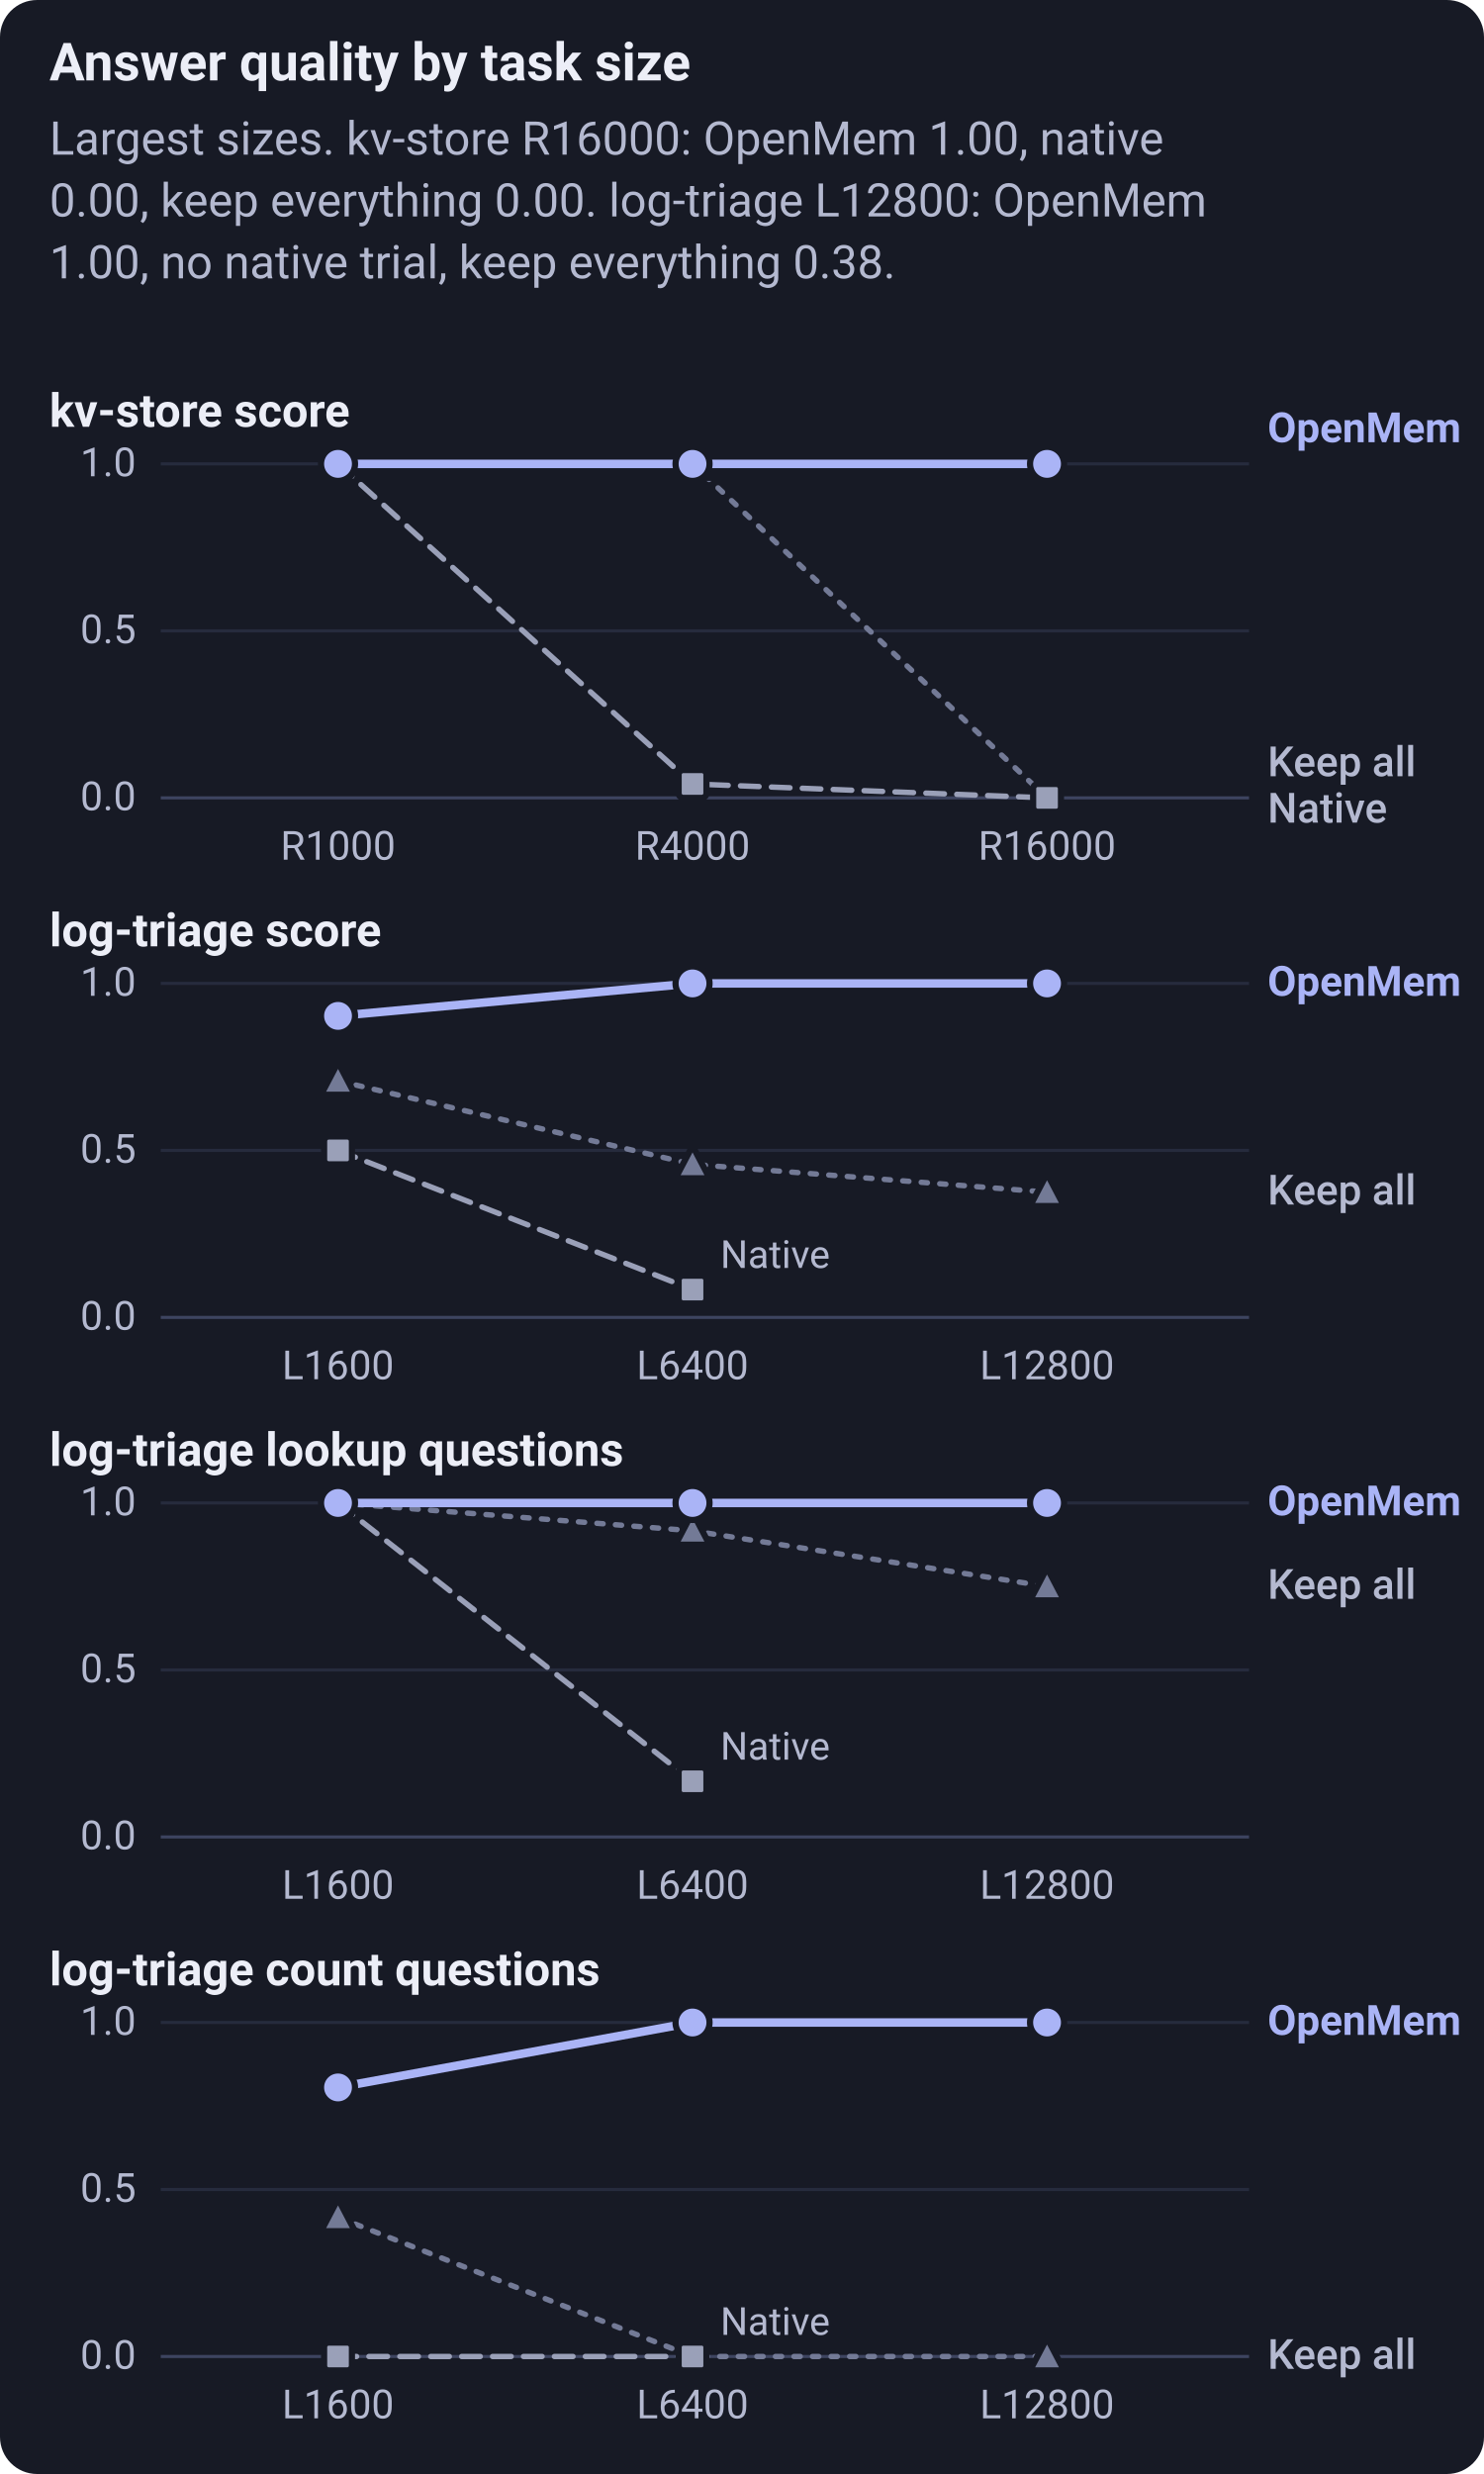
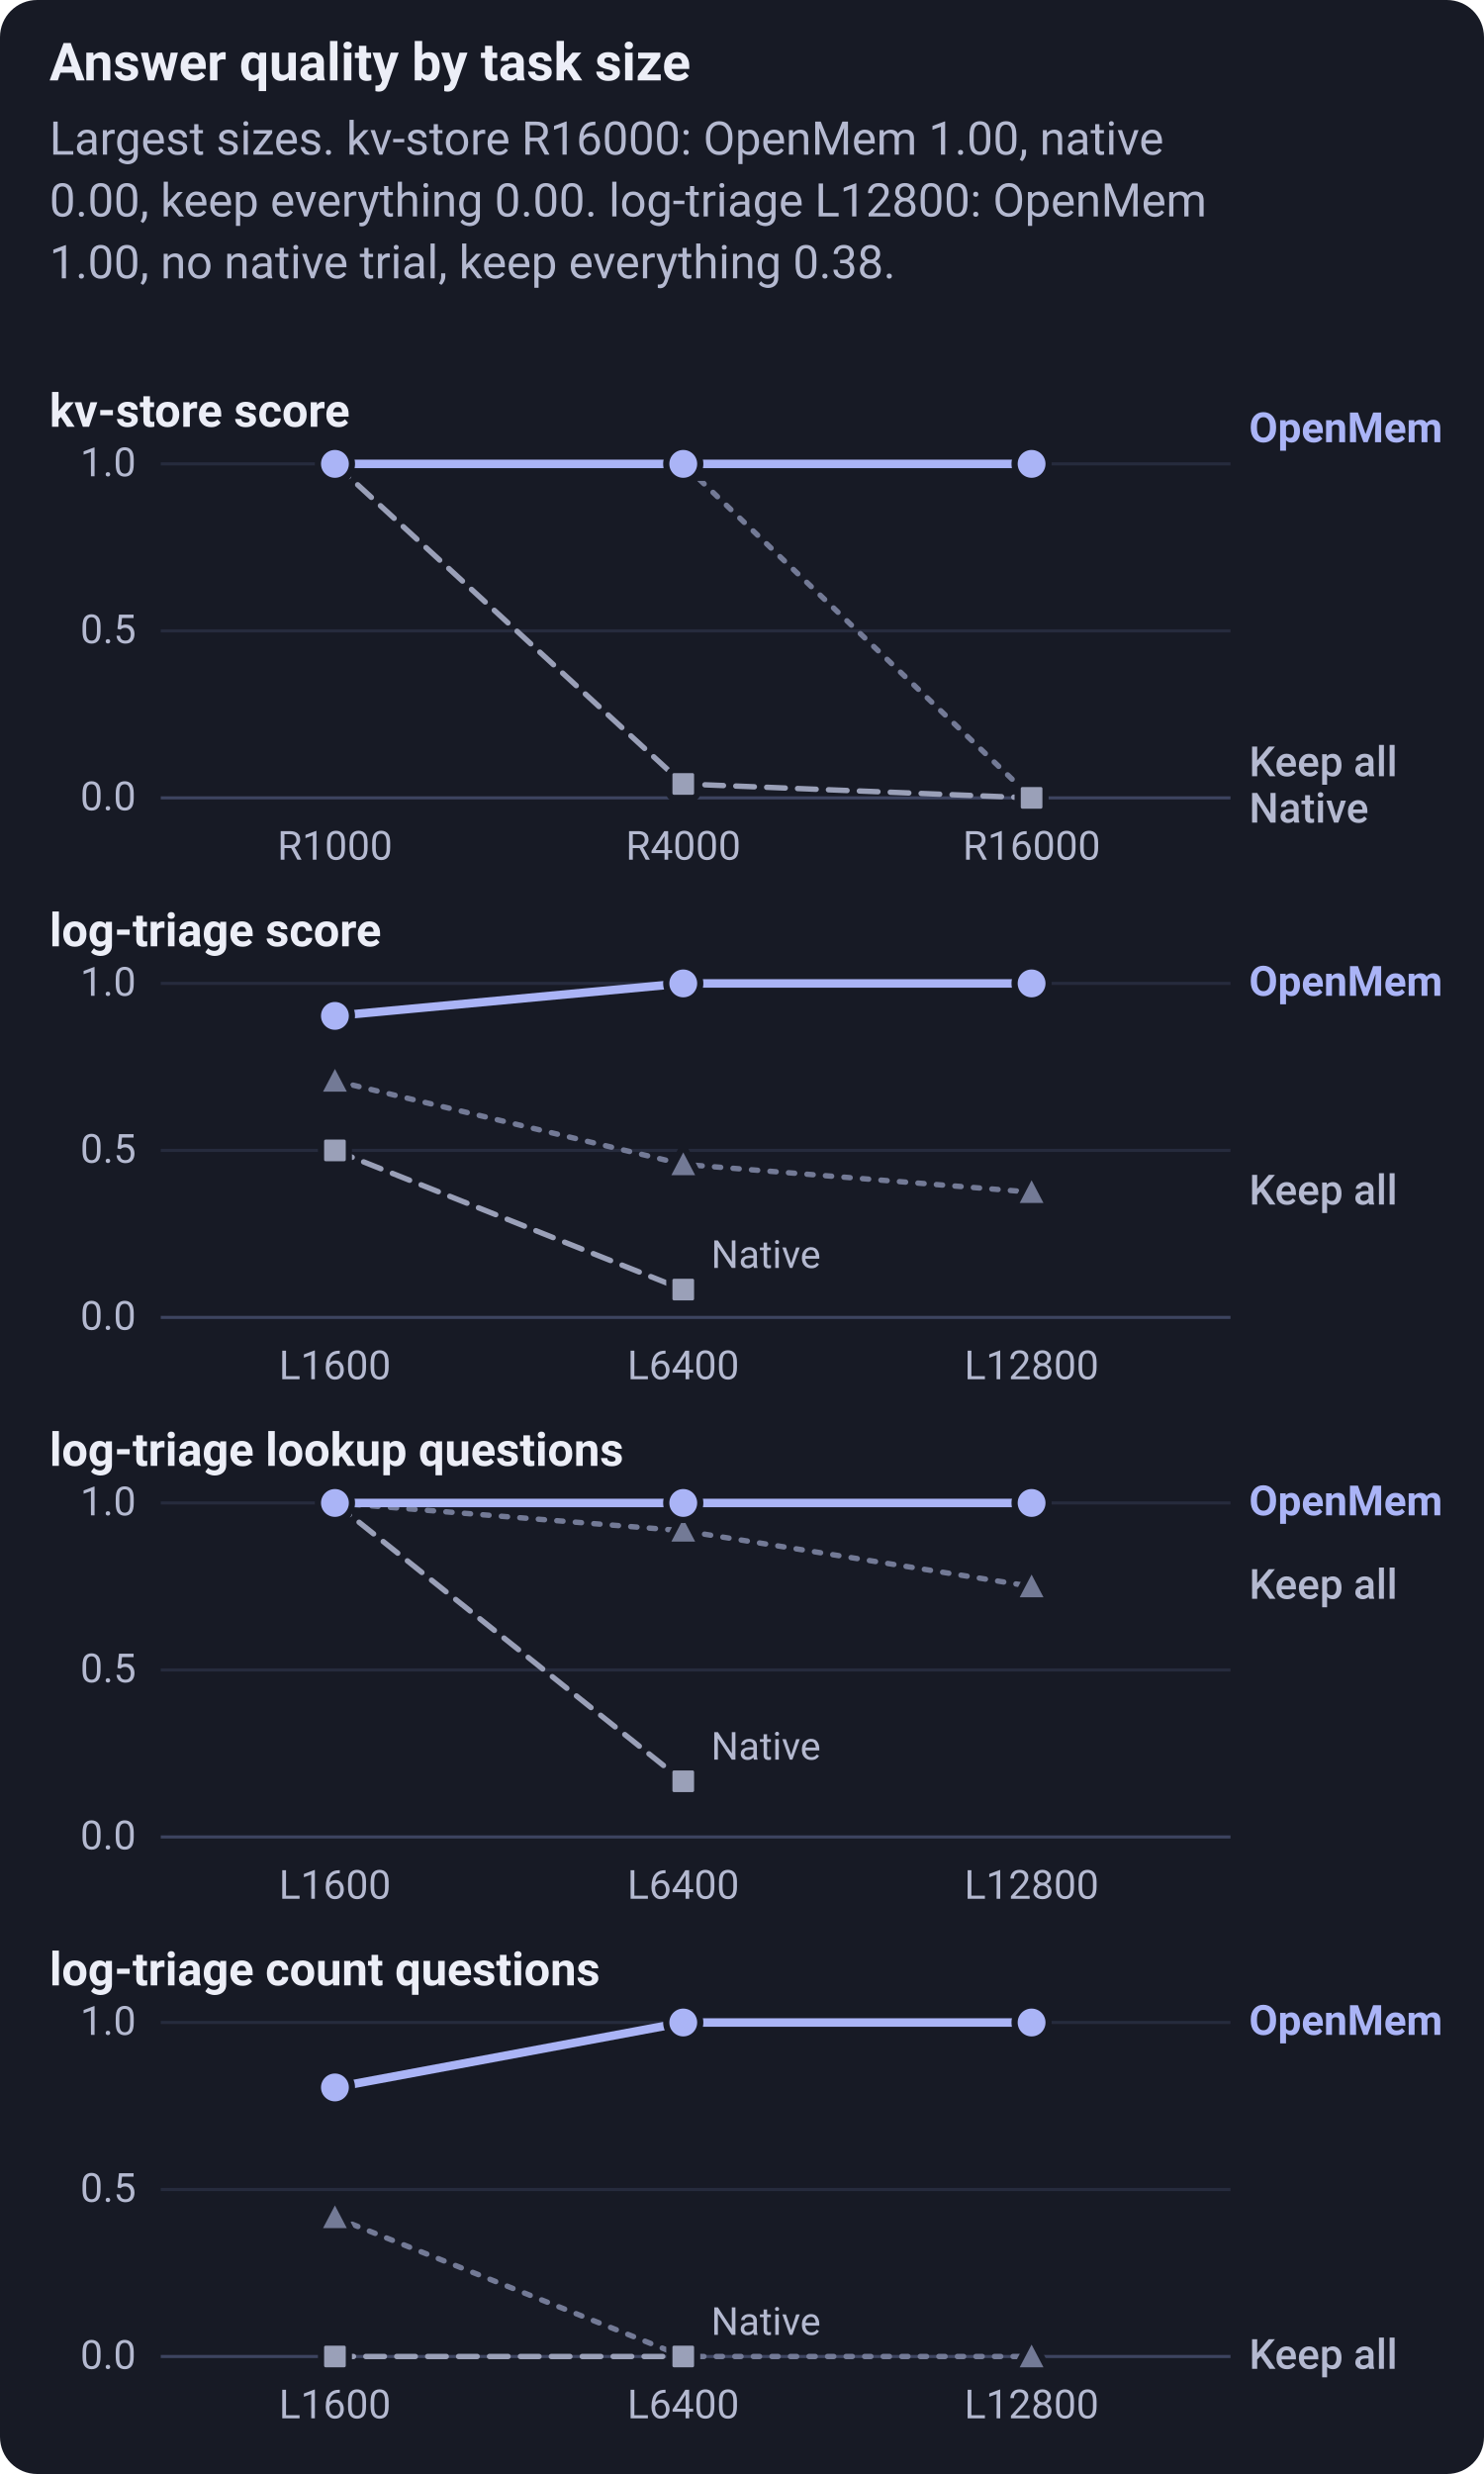
<svg xmlns="http://www.w3.org/2000/svg" viewBox="0 0 480 800" width="480" height="800" role="img" aria-label="Answer quality by task size" font-family="'DM Sans', system-ui, -apple-system, 'Segoe UI', Roboto, sans-serif">
  <rect width="480" height="800" rx="12" fill="#171a25" />
  <text x="16" y="26" font-size="17" font-weight="700" fill="#eceef7">Answer quality by task size</text>
  <text x="16" y="50" font-size="15" fill="#b4b9d0">Largest sizes. kv-store R16000: OpenMem 1.00, native</text>
  <text x="16" y="70" font-size="15" fill="#b4b9d0">0.00, keep everything 0.00. log-triage L12800: OpenMem</text>
  <text x="16" y="90" font-size="15" fill="#b4b9d0">1.00, no native trial, keep everything 0.38.</text>
  <text x="16" y="138" font-size="15" font-weight="700" fill="#eceef7">kv-store score</text>
-   <line x1="52" x2="404" y1="258" y2="258" stroke="#3d4460" stroke-width="1" />
+   <line x1="52" x2="398" y1="258" y2="258" stroke="#3d4460" stroke-width="1" />
  <text x="44" y="262" font-size="13" text-anchor="end" fill="#b4b9d0">0.0</text>
-   <line x1="52" x2="404" y1="204" y2="204" stroke="#262b3d" stroke-width="1" />
+   <line x1="52" x2="398" y1="204" y2="204" stroke="#262b3d" stroke-width="1" />
  <text x="44" y="208" font-size="13" text-anchor="end" fill="#b4b9d0">0.5</text>
-   <line x1="52" x2="404" y1="150" y2="150" stroke="#262b3d" stroke-width="1" />
+   <line x1="52" x2="398" y1="150" y2="150" stroke="#262b3d" stroke-width="1" />
  <text x="44" y="154" font-size="13" text-anchor="end" fill="#b4b9d0">1.0</text>
-   <text x="109.333" y="278" font-size="13" text-anchor="middle" fill="#b4b9d0">R1000</text>
-   <text x="224" y="278" font-size="13" text-anchor="middle" fill="#b4b9d0">R4000</text>
-   <text x="338.667" y="278" font-size="13" text-anchor="middle" fill="#b4b9d0">R16000</text>
-   <polyline points="109.333,150 224,150 338.667,258" fill="none" stroke="#737a96" stroke-width="1.75" stroke-dasharray="2 4" stroke-linecap="round" stroke-linejoin="round" />
-   <path d="M109.333 144 L114.833 154.5 L103.833 154.5 Z" fill="#737a96" stroke="#171a25" stroke-width="2" />
-   <path d="M224 144 L229.5 154.5 L218.5 154.5 Z" fill="#737a96" stroke="#171a25" stroke-width="2" />
-   <path d="M338.667 252 L344.167 262.5 L333.167 262.5 Z" fill="#737a96" stroke="#171a25" stroke-width="2" />
-   <polyline points="109.333,150 224,253.5 338.667,258" fill="none" stroke="#9aa0b8" stroke-width="1.75" stroke-dasharray="6 4" stroke-linecap="round" stroke-linejoin="round" />
-   <rect x="104.833" y="145.5" width="9" height="9" rx="1.5" fill="#9aa0b8" stroke="#171a25" stroke-width="2" />
-   <rect x="219.5" y="249" width="9" height="9" rx="1.5" fill="#9aa0b8" stroke="#171a25" stroke-width="2" />
-   <rect x="334.167" y="253.5" width="9" height="9" rx="1.5" fill="#9aa0b8" stroke="#171a25" stroke-width="2" />
-   <polyline points="109.333,150 224,150 338.667,150" fill="none" stroke="#aab4f6" stroke-width="2.75" stroke-linecap="round" stroke-linejoin="round" />
-   <circle cx="109.333" cy="150" r="5.5" fill="#aab4f6" stroke="#171a25" stroke-width="2" />
-   <circle cx="224" cy="150" r="5.5" fill="#aab4f6" stroke="#171a25" stroke-width="2" />
-   <circle cx="338.667" cy="150" r="5.5" fill="#aab4f6" stroke="#171a25" stroke-width="2" />
-   <text x="410" y="143" font-size="13.5" font-weight="700" fill="#aab4f6">OpenMem</text>
-   <text x="410" y="251" font-size="13.5" font-weight="500" fill="#b4b9d0">Keep all</text>
-   <text x="410" y="266" font-size="13.5" font-weight="500" fill="#b4b9d0">Native</text>
+   <text x="108.333" y="278" font-size="13" text-anchor="middle" fill="#b4b9d0">R1000</text>
+   <text x="221" y="278" font-size="13" text-anchor="middle" fill="#b4b9d0">R4000</text>
+   <text x="333.667" y="278" font-size="13" text-anchor="middle" fill="#b4b9d0">R16000</text>
+   <polyline points="108.333,150 221,150 333.667,258" fill="none" stroke="#737a96" stroke-width="1.75" stroke-dasharray="2 4" stroke-linecap="round" stroke-linejoin="round" />
+   <path d="M108.333 144 L113.833 154.5 L102.833 154.5 Z" fill="#737a96" stroke="#171a25" stroke-width="2" />
+   <path d="M221 144 L226.5 154.5 L215.5 154.5 Z" fill="#737a96" stroke="#171a25" stroke-width="2" />
+   <path d="M333.667 252 L339.167 262.5 L328.167 262.5 Z" fill="#737a96" stroke="#171a25" stroke-width="2" />
+   <polyline points="108.333,150 221,253.5 333.667,258" fill="none" stroke="#9aa0b8" stroke-width="1.75" stroke-dasharray="6 4" stroke-linecap="round" stroke-linejoin="round" />
+   <rect x="103.833" y="145.5" width="9" height="9" rx="1.5" fill="#9aa0b8" stroke="#171a25" stroke-width="2" />
+   <rect x="216.5" y="249" width="9" height="9" rx="1.5" fill="#9aa0b8" stroke="#171a25" stroke-width="2" />
+   <rect x="329.167" y="253.5" width="9" height="9" rx="1.5" fill="#9aa0b8" stroke="#171a25" stroke-width="2" />
+   <polyline points="108.333,150 221,150 333.667,150" fill="none" stroke="#aab4f6" stroke-width="2.75" stroke-linecap="round" stroke-linejoin="round" />
+   <circle cx="108.333" cy="150" r="5.5" fill="#aab4f6" stroke="#171a25" stroke-width="2" />
+   <circle cx="221" cy="150" r="5.5" fill="#aab4f6" stroke="#171a25" stroke-width="2" />
+   <circle cx="333.667" cy="150" r="5.5" fill="#aab4f6" stroke="#171a25" stroke-width="2" />
+   <text x="404" y="143" font-size="13.5" font-weight="700" fill="#aab4f6">OpenMem</text>
+   <text x="404" y="251" font-size="13.5" font-weight="500" fill="#b4b9d0">Keep all</text>
+   <text x="404" y="266" font-size="13.5" font-weight="500" fill="#b4b9d0">Native</text>
  <text x="16" y="306" font-size="15" font-weight="700" fill="#eceef7">log-triage score</text>
-   <line x1="52" x2="404" y1="426" y2="426" stroke="#3d4460" stroke-width="1" />
+   <line x1="52" x2="398" y1="426" y2="426" stroke="#3d4460" stroke-width="1" />
  <text x="44" y="430" font-size="13" text-anchor="end" fill="#b4b9d0">0.0</text>
-   <line x1="52" x2="404" y1="372" y2="372" stroke="#262b3d" stroke-width="1" />
+   <line x1="52" x2="398" y1="372" y2="372" stroke="#262b3d" stroke-width="1" />
  <text x="44" y="376" font-size="13" text-anchor="end" fill="#b4b9d0">0.5</text>
-   <line x1="52" x2="404" y1="318" y2="318" stroke="#262b3d" stroke-width="1" />
+   <line x1="52" x2="398" y1="318" y2="318" stroke="#262b3d" stroke-width="1" />
  <text x="44" y="322" font-size="13" text-anchor="end" fill="#b4b9d0">1.0</text>
-   <text x="109.333" y="446" font-size="13" text-anchor="middle" fill="#b4b9d0">L1600</text>
-   <text x="224" y="446" font-size="13" text-anchor="middle" fill="#b4b9d0">L6400</text>
-   <text x="338.667" y="446" font-size="13" text-anchor="middle" fill="#b4b9d0">L12800</text>
-   <polyline points="109.333,349.5 224,376.5 338.667,385.5" fill="none" stroke="#737a96" stroke-width="1.75" stroke-dasharray="2 4" stroke-linecap="round" stroke-linejoin="round" />
-   <path d="M109.333 343.5 L114.833 354 L103.833 354 Z" fill="#737a96" stroke="#171a25" stroke-width="2" />
-   <path d="M224 370.5 L229.5 381 L218.5 381 Z" fill="#737a96" stroke="#171a25" stroke-width="2" />
-   <path d="M338.667 379.5 L344.167 390 L333.167 390 Z" fill="#737a96" stroke="#171a25" stroke-width="2" />
-   <polyline points="109.333,372 224,417" fill="none" stroke="#9aa0b8" stroke-width="1.75" stroke-dasharray="6 4" stroke-linecap="round" stroke-linejoin="round" />
-   <rect x="104.833" y="367.5" width="9" height="9" rx="1.5" fill="#9aa0b8" stroke="#171a25" stroke-width="2" />
-   <rect x="219.5" y="412.5" width="9" height="9" rx="1.5" fill="#9aa0b8" stroke="#171a25" stroke-width="2" />
-   <polyline points="109.333,328.5 224,318 338.667,318" fill="none" stroke="#aab4f6" stroke-width="2.75" stroke-linecap="round" stroke-linejoin="round" />
-   <circle cx="109.333" cy="328.5" r="5.5" fill="#aab4f6" stroke="#171a25" stroke-width="2" />
-   <circle cx="224" cy="318" r="5.5" fill="#aab4f6" stroke="#171a25" stroke-width="2" />
-   <circle cx="338.667" cy="318" r="5.5" fill="#aab4f6" stroke="#171a25" stroke-width="2" />
-   <text x="410" y="322" font-size="13.5" font-weight="700" fill="#aab4f6">OpenMem</text>
-   <text x="410" y="389.5" font-size="13.5" font-weight="500" fill="#b4b9d0">Keep all</text>
-   <text x="233" y="410" font-size="12.5" fill="#b4b9d0" stroke="#171a25" stroke-width="3" paint-order="stroke">Native</text>
+   <text x="108.333" y="446" font-size="13" text-anchor="middle" fill="#b4b9d0">L1600</text>
+   <text x="221" y="446" font-size="13" text-anchor="middle" fill="#b4b9d0">L6400</text>
+   <text x="333.667" y="446" font-size="13" text-anchor="middle" fill="#b4b9d0">L12800</text>
+   <polyline points="108.333,349.5 221,376.5 333.667,385.5" fill="none" stroke="#737a96" stroke-width="1.75" stroke-dasharray="2 4" stroke-linecap="round" stroke-linejoin="round" />
+   <path d="M108.333 343.5 L113.833 354 L102.833 354 Z" fill="#737a96" stroke="#171a25" stroke-width="2" />
+   <path d="M221 370.5 L226.5 381 L215.5 381 Z" fill="#737a96" stroke="#171a25" stroke-width="2" />
+   <path d="M333.667 379.5 L339.167 390 L328.167 390 Z" fill="#737a96" stroke="#171a25" stroke-width="2" />
+   <polyline points="108.333,372 221,417" fill="none" stroke="#9aa0b8" stroke-width="1.75" stroke-dasharray="6 4" stroke-linecap="round" stroke-linejoin="round" />
+   <rect x="103.833" y="367.5" width="9" height="9" rx="1.5" fill="#9aa0b8" stroke="#171a25" stroke-width="2" />
+   <rect x="216.5" y="412.5" width="9" height="9" rx="1.5" fill="#9aa0b8" stroke="#171a25" stroke-width="2" />
+   <polyline points="108.333,328.5 221,318 333.667,318" fill="none" stroke="#aab4f6" stroke-width="2.75" stroke-linecap="round" stroke-linejoin="round" />
+   <circle cx="108.333" cy="328.5" r="5.5" fill="#aab4f6" stroke="#171a25" stroke-width="2" />
+   <circle cx="221" cy="318" r="5.5" fill="#aab4f6" stroke="#171a25" stroke-width="2" />
+   <circle cx="333.667" cy="318" r="5.5" fill="#aab4f6" stroke="#171a25" stroke-width="2" />
+   <text x="404" y="322" font-size="13.5" font-weight="700" fill="#aab4f6">OpenMem</text>
+   <text x="404" y="389.5" font-size="13.5" font-weight="500" fill="#b4b9d0">Keep all</text>
+   <text x="230" y="410" font-size="12.5" fill="#b4b9d0" stroke="#171a25" stroke-width="3" paint-order="stroke">Native</text>
  <text x="16" y="474" font-size="15" font-weight="700" fill="#eceef7">log-triage lookup questions</text>
-   <line x1="52" x2="404" y1="594" y2="594" stroke="#3d4460" stroke-width="1" />
+   <line x1="52" x2="398" y1="594" y2="594" stroke="#3d4460" stroke-width="1" />
  <text x="44" y="598" font-size="13" text-anchor="end" fill="#b4b9d0">0.0</text>
-   <line x1="52" x2="404" y1="540" y2="540" stroke="#262b3d" stroke-width="1" />
+   <line x1="52" x2="398" y1="540" y2="540" stroke="#262b3d" stroke-width="1" />
  <text x="44" y="544" font-size="13" text-anchor="end" fill="#b4b9d0">0.5</text>
-   <line x1="52" x2="404" y1="486" y2="486" stroke="#262b3d" stroke-width="1" />
+   <line x1="52" x2="398" y1="486" y2="486" stroke="#262b3d" stroke-width="1" />
  <text x="44" y="490" font-size="13" text-anchor="end" fill="#b4b9d0">1.0</text>
-   <text x="109.333" y="614" font-size="13" text-anchor="middle" fill="#b4b9d0">L1600</text>
-   <text x="224" y="614" font-size="13" text-anchor="middle" fill="#b4b9d0">L6400</text>
-   <text x="338.667" y="614" font-size="13" text-anchor="middle" fill="#b4b9d0">L12800</text>
-   <polyline points="109.333,486 224,495 338.667,513" fill="none" stroke="#737a96" stroke-width="1.75" stroke-dasharray="2 4" stroke-linecap="round" stroke-linejoin="round" />
-   <path d="M109.333 480 L114.833 490.5 L103.833 490.5 Z" fill="#737a96" stroke="#171a25" stroke-width="2" />
-   <path d="M224 489 L229.5 499.5 L218.5 499.5 Z" fill="#737a96" stroke="#171a25" stroke-width="2" />
-   <path d="M338.667 507 L344.167 517.5 L333.167 517.5 Z" fill="#737a96" stroke="#171a25" stroke-width="2" />
-   <polyline points="109.333,486 224,576" fill="none" stroke="#9aa0b8" stroke-width="1.75" stroke-dasharray="6 4" stroke-linecap="round" stroke-linejoin="round" />
-   <rect x="104.833" y="481.5" width="9" height="9" rx="1.5" fill="#9aa0b8" stroke="#171a25" stroke-width="2" />
-   <rect x="219.5" y="571.5" width="9" height="9" rx="1.5" fill="#9aa0b8" stroke="#171a25" stroke-width="2" />
-   <polyline points="109.333,486 224,486 338.667,486" fill="none" stroke="#aab4f6" stroke-width="2.75" stroke-linecap="round" stroke-linejoin="round" />
-   <circle cx="109.333" cy="486" r="5.5" fill="#aab4f6" stroke="#171a25" stroke-width="2" />
-   <circle cx="224" cy="486" r="5.5" fill="#aab4f6" stroke="#171a25" stroke-width="2" />
-   <circle cx="338.667" cy="486" r="5.5" fill="#aab4f6" stroke="#171a25" stroke-width="2" />
-   <text x="410" y="490" font-size="13.5" font-weight="700" fill="#aab4f6">OpenMem</text>
-   <text x="410" y="517" font-size="13.5" font-weight="500" fill="#b4b9d0">Keep all</text>
-   <text x="233" y="569" font-size="12.5" fill="#b4b9d0" stroke="#171a25" stroke-width="3" paint-order="stroke">Native</text>
+   <text x="108.333" y="614" font-size="13" text-anchor="middle" fill="#b4b9d0">L1600</text>
+   <text x="221" y="614" font-size="13" text-anchor="middle" fill="#b4b9d0">L6400</text>
+   <text x="333.667" y="614" font-size="13" text-anchor="middle" fill="#b4b9d0">L12800</text>
+   <polyline points="108.333,486 221,495 333.667,513" fill="none" stroke="#737a96" stroke-width="1.75" stroke-dasharray="2 4" stroke-linecap="round" stroke-linejoin="round" />
+   <path d="M108.333 480 L113.833 490.5 L102.833 490.5 Z" fill="#737a96" stroke="#171a25" stroke-width="2" />
+   <path d="M221 489 L226.5 499.5 L215.5 499.5 Z" fill="#737a96" stroke="#171a25" stroke-width="2" />
+   <path d="M333.667 507 L339.167 517.5 L328.167 517.5 Z" fill="#737a96" stroke="#171a25" stroke-width="2" />
+   <polyline points="108.333,486 221,576" fill="none" stroke="#9aa0b8" stroke-width="1.75" stroke-dasharray="6 4" stroke-linecap="round" stroke-linejoin="round" />
+   <rect x="103.833" y="481.5" width="9" height="9" rx="1.5" fill="#9aa0b8" stroke="#171a25" stroke-width="2" />
+   <rect x="216.5" y="571.5" width="9" height="9" rx="1.5" fill="#9aa0b8" stroke="#171a25" stroke-width="2" />
+   <polyline points="108.333,486 221,486 333.667,486" fill="none" stroke="#aab4f6" stroke-width="2.75" stroke-linecap="round" stroke-linejoin="round" />
+   <circle cx="108.333" cy="486" r="5.5" fill="#aab4f6" stroke="#171a25" stroke-width="2" />
+   <circle cx="221" cy="486" r="5.5" fill="#aab4f6" stroke="#171a25" stroke-width="2" />
+   <circle cx="333.667" cy="486" r="5.5" fill="#aab4f6" stroke="#171a25" stroke-width="2" />
+   <text x="404" y="490" font-size="13.5" font-weight="700" fill="#aab4f6">OpenMem</text>
+   <text x="404" y="517" font-size="13.5" font-weight="500" fill="#b4b9d0">Keep all</text>
+   <text x="230" y="569" font-size="12.5" fill="#b4b9d0" stroke="#171a25" stroke-width="3" paint-order="stroke">Native</text>
  <text x="16" y="642" font-size="15" font-weight="700" fill="#eceef7">log-triage count questions</text>
-   <line x1="52" x2="404" y1="762" y2="762" stroke="#3d4460" stroke-width="1" />
+   <line x1="52" x2="398" y1="762" y2="762" stroke="#3d4460" stroke-width="1" />
  <text x="44" y="766" font-size="13" text-anchor="end" fill="#b4b9d0">0.0</text>
-   <line x1="52" x2="404" y1="708" y2="708" stroke="#262b3d" stroke-width="1" />
+   <line x1="52" x2="398" y1="708" y2="708" stroke="#262b3d" stroke-width="1" />
  <text x="44" y="712" font-size="13" text-anchor="end" fill="#b4b9d0">0.5</text>
-   <line x1="52" x2="404" y1="654" y2="654" stroke="#262b3d" stroke-width="1" />
+   <line x1="52" x2="398" y1="654" y2="654" stroke="#262b3d" stroke-width="1" />
  <text x="44" y="658" font-size="13" text-anchor="end" fill="#b4b9d0">1.0</text>
-   <text x="109.333" y="782" font-size="13" text-anchor="middle" fill="#b4b9d0">L1600</text>
-   <text x="224" y="782" font-size="13" text-anchor="middle" fill="#b4b9d0">L6400</text>
-   <text x="338.667" y="782" font-size="13" text-anchor="middle" fill="#b4b9d0">L12800</text>
-   <polyline points="109.333,717 224,762 338.667,762" fill="none" stroke="#737a96" stroke-width="1.75" stroke-dasharray="2 4" stroke-linecap="round" stroke-linejoin="round" />
-   <path d="M109.333 711 L114.833 721.5 L103.833 721.5 Z" fill="#737a96" stroke="#171a25" stroke-width="2" />
-   <path d="M224 756 L229.5 766.5 L218.5 766.5 Z" fill="#737a96" stroke="#171a25" stroke-width="2" />
-   <path d="M338.667 756 L344.167 766.5 L333.167 766.5 Z" fill="#737a96" stroke="#171a25" stroke-width="2" />
-   <polyline points="109.333,762 224,762" fill="none" stroke="#9aa0b8" stroke-width="1.75" stroke-dasharray="6 4" stroke-linecap="round" stroke-linejoin="round" />
-   <rect x="104.833" y="757.5" width="9" height="9" rx="1.5" fill="#9aa0b8" stroke="#171a25" stroke-width="2" />
-   <rect x="219.5" y="757.5" width="9" height="9" rx="1.5" fill="#9aa0b8" stroke="#171a25" stroke-width="2" />
-   <polyline points="109.333,675 224,654 338.667,654" fill="none" stroke="#aab4f6" stroke-width="2.75" stroke-linecap="round" stroke-linejoin="round" />
-   <circle cx="109.333" cy="675" r="5.5" fill="#aab4f6" stroke="#171a25" stroke-width="2" />
-   <circle cx="224" cy="654" r="5.5" fill="#aab4f6" stroke="#171a25" stroke-width="2" />
-   <circle cx="338.667" cy="654" r="5.5" fill="#aab4f6" stroke="#171a25" stroke-width="2" />
-   <text x="410" y="658" font-size="13.5" font-weight="700" fill="#aab4f6">OpenMem</text>
-   <text x="410" y="766" font-size="13.5" font-weight="500" fill="#b4b9d0">Keep all</text>
-   <text x="233" y="755" font-size="12.5" fill="#b4b9d0" stroke="#171a25" stroke-width="3" paint-order="stroke">Native</text>
+   <text x="108.333" y="782" font-size="13" text-anchor="middle" fill="#b4b9d0">L1600</text>
+   <text x="221" y="782" font-size="13" text-anchor="middle" fill="#b4b9d0">L6400</text>
+   <text x="333.667" y="782" font-size="13" text-anchor="middle" fill="#b4b9d0">L12800</text>
+   <polyline points="108.333,717 221,762 333.667,762" fill="none" stroke="#737a96" stroke-width="1.75" stroke-dasharray="2 4" stroke-linecap="round" stroke-linejoin="round" />
+   <path d="M108.333 711 L113.833 721.5 L102.833 721.5 Z" fill="#737a96" stroke="#171a25" stroke-width="2" />
+   <path d="M221 756 L226.5 766.5 L215.5 766.5 Z" fill="#737a96" stroke="#171a25" stroke-width="2" />
+   <path d="M333.667 756 L339.167 766.5 L328.167 766.5 Z" fill="#737a96" stroke="#171a25" stroke-width="2" />
+   <polyline points="108.333,762 221,762" fill="none" stroke="#9aa0b8" stroke-width="1.75" stroke-dasharray="6 4" stroke-linecap="round" stroke-linejoin="round" />
+   <rect x="103.833" y="757.5" width="9" height="9" rx="1.5" fill="#9aa0b8" stroke="#171a25" stroke-width="2" />
+   <rect x="216.5" y="757.5" width="9" height="9" rx="1.5" fill="#9aa0b8" stroke="#171a25" stroke-width="2" />
+   <polyline points="108.333,675 221,654 333.667,654" fill="none" stroke="#aab4f6" stroke-width="2.75" stroke-linecap="round" stroke-linejoin="round" />
+   <circle cx="108.333" cy="675" r="5.5" fill="#aab4f6" stroke="#171a25" stroke-width="2" />
+   <circle cx="221" cy="654" r="5.5" fill="#aab4f6" stroke="#171a25" stroke-width="2" />
+   <circle cx="333.667" cy="654" r="5.5" fill="#aab4f6" stroke="#171a25" stroke-width="2" />
+   <text x="404" y="658" font-size="13.5" font-weight="700" fill="#aab4f6">OpenMem</text>
+   <text x="404" y="766" font-size="13.5" font-weight="500" fill="#b4b9d0">Keep all</text>
+   <text x="230" y="755" font-size="12.5" fill="#b4b9d0" stroke="#171a25" stroke-width="3" paint-order="stroke">Native</text>
</svg>
